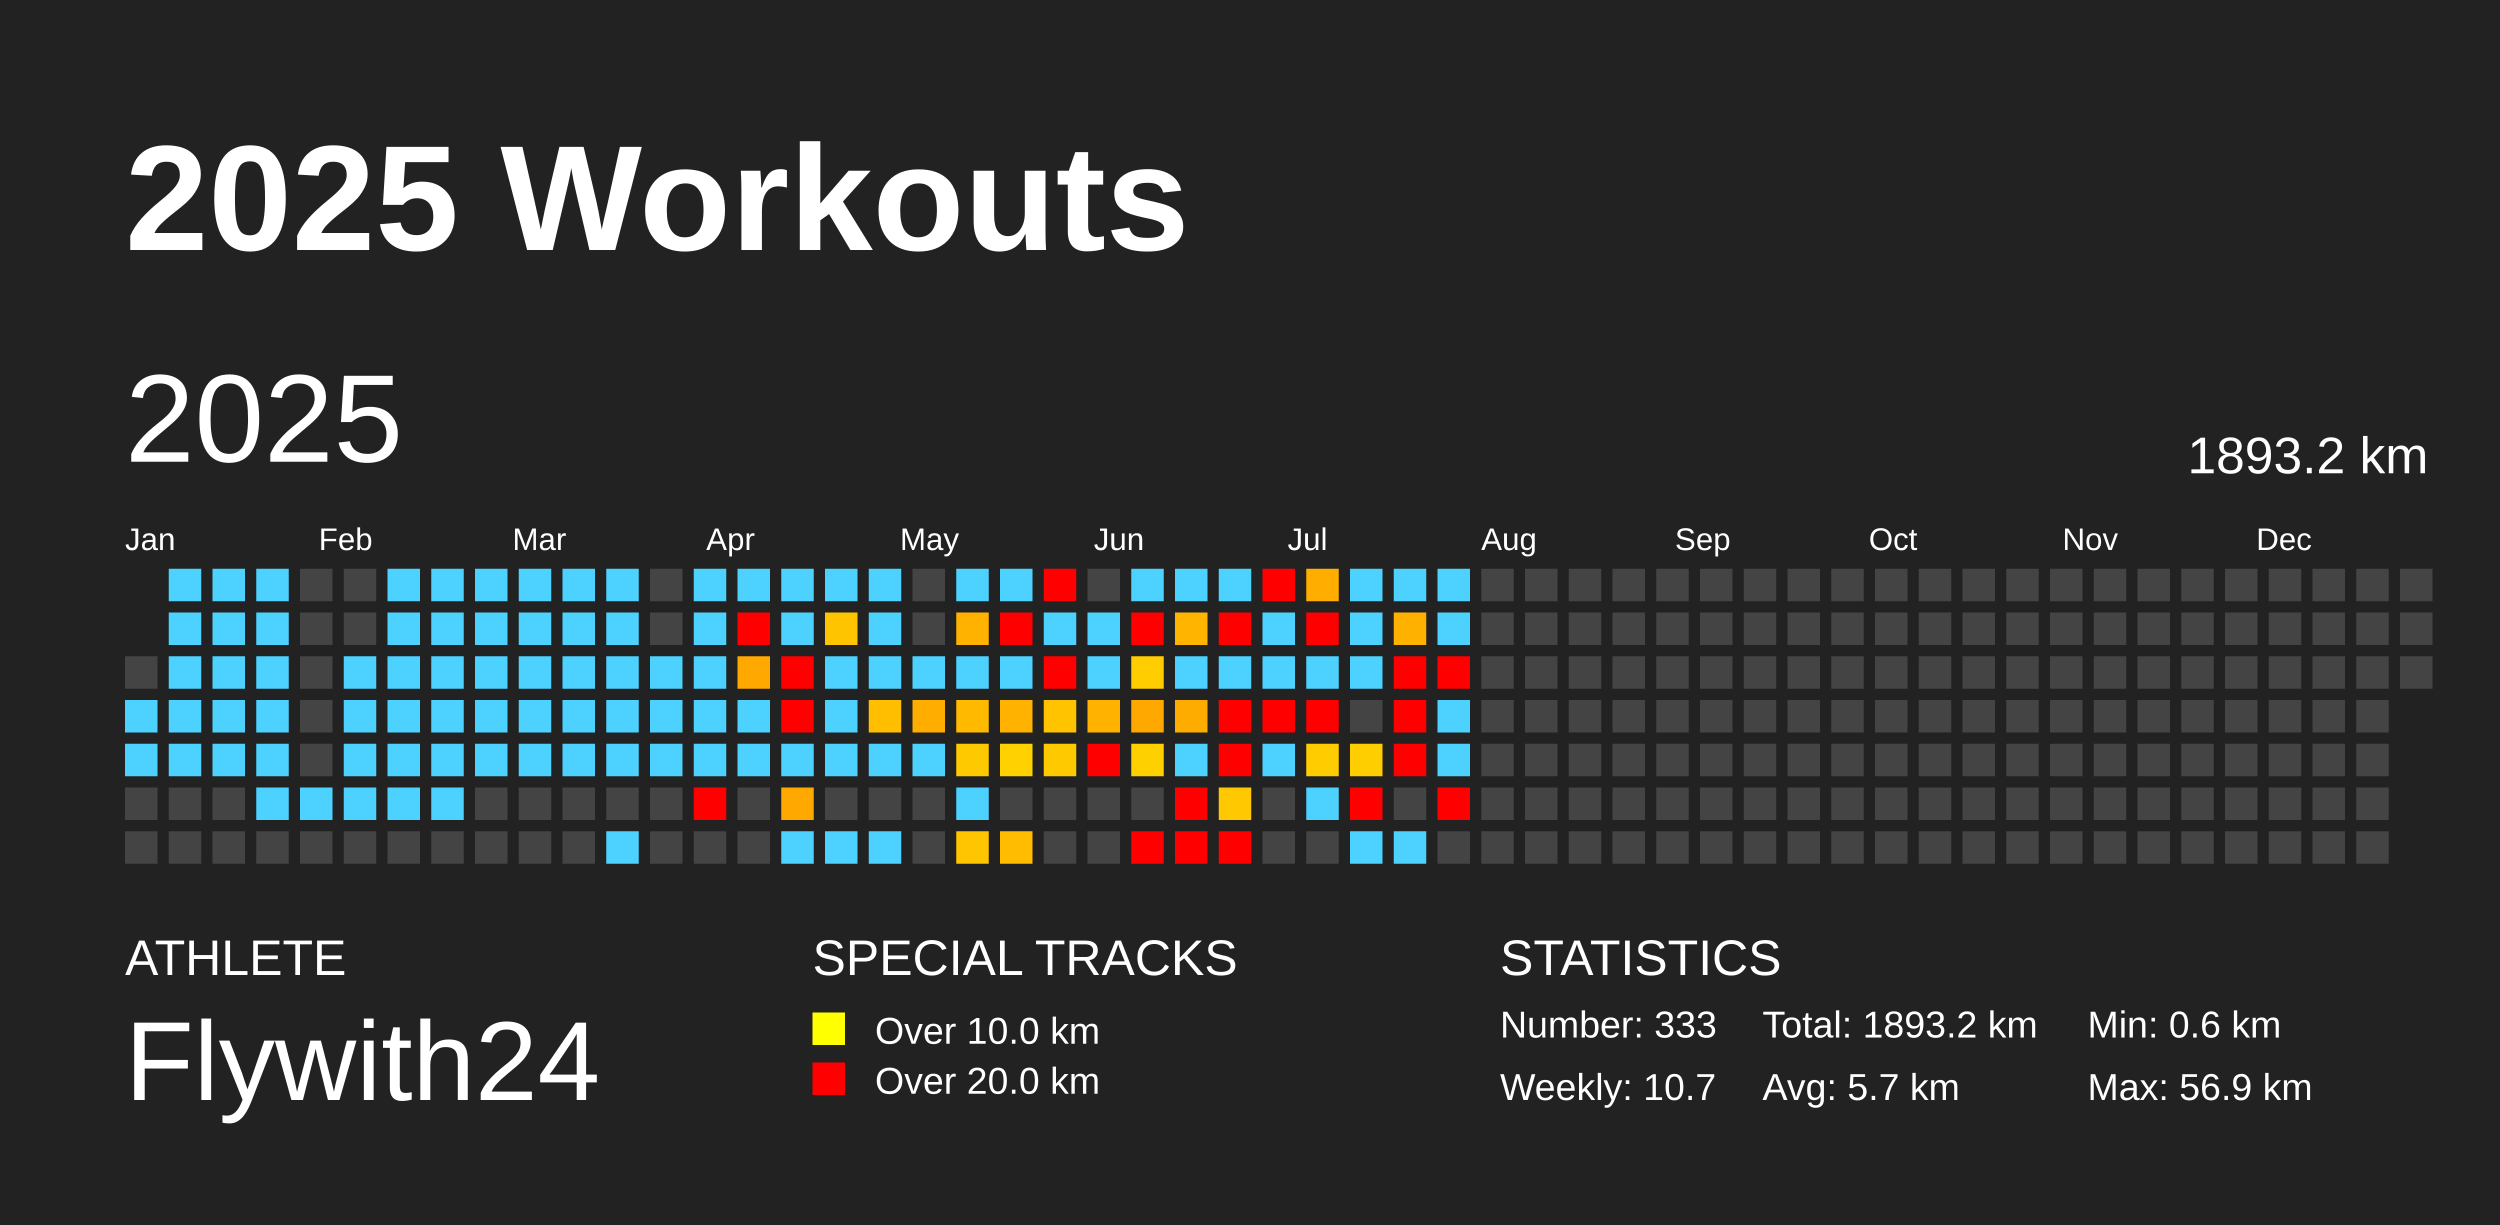
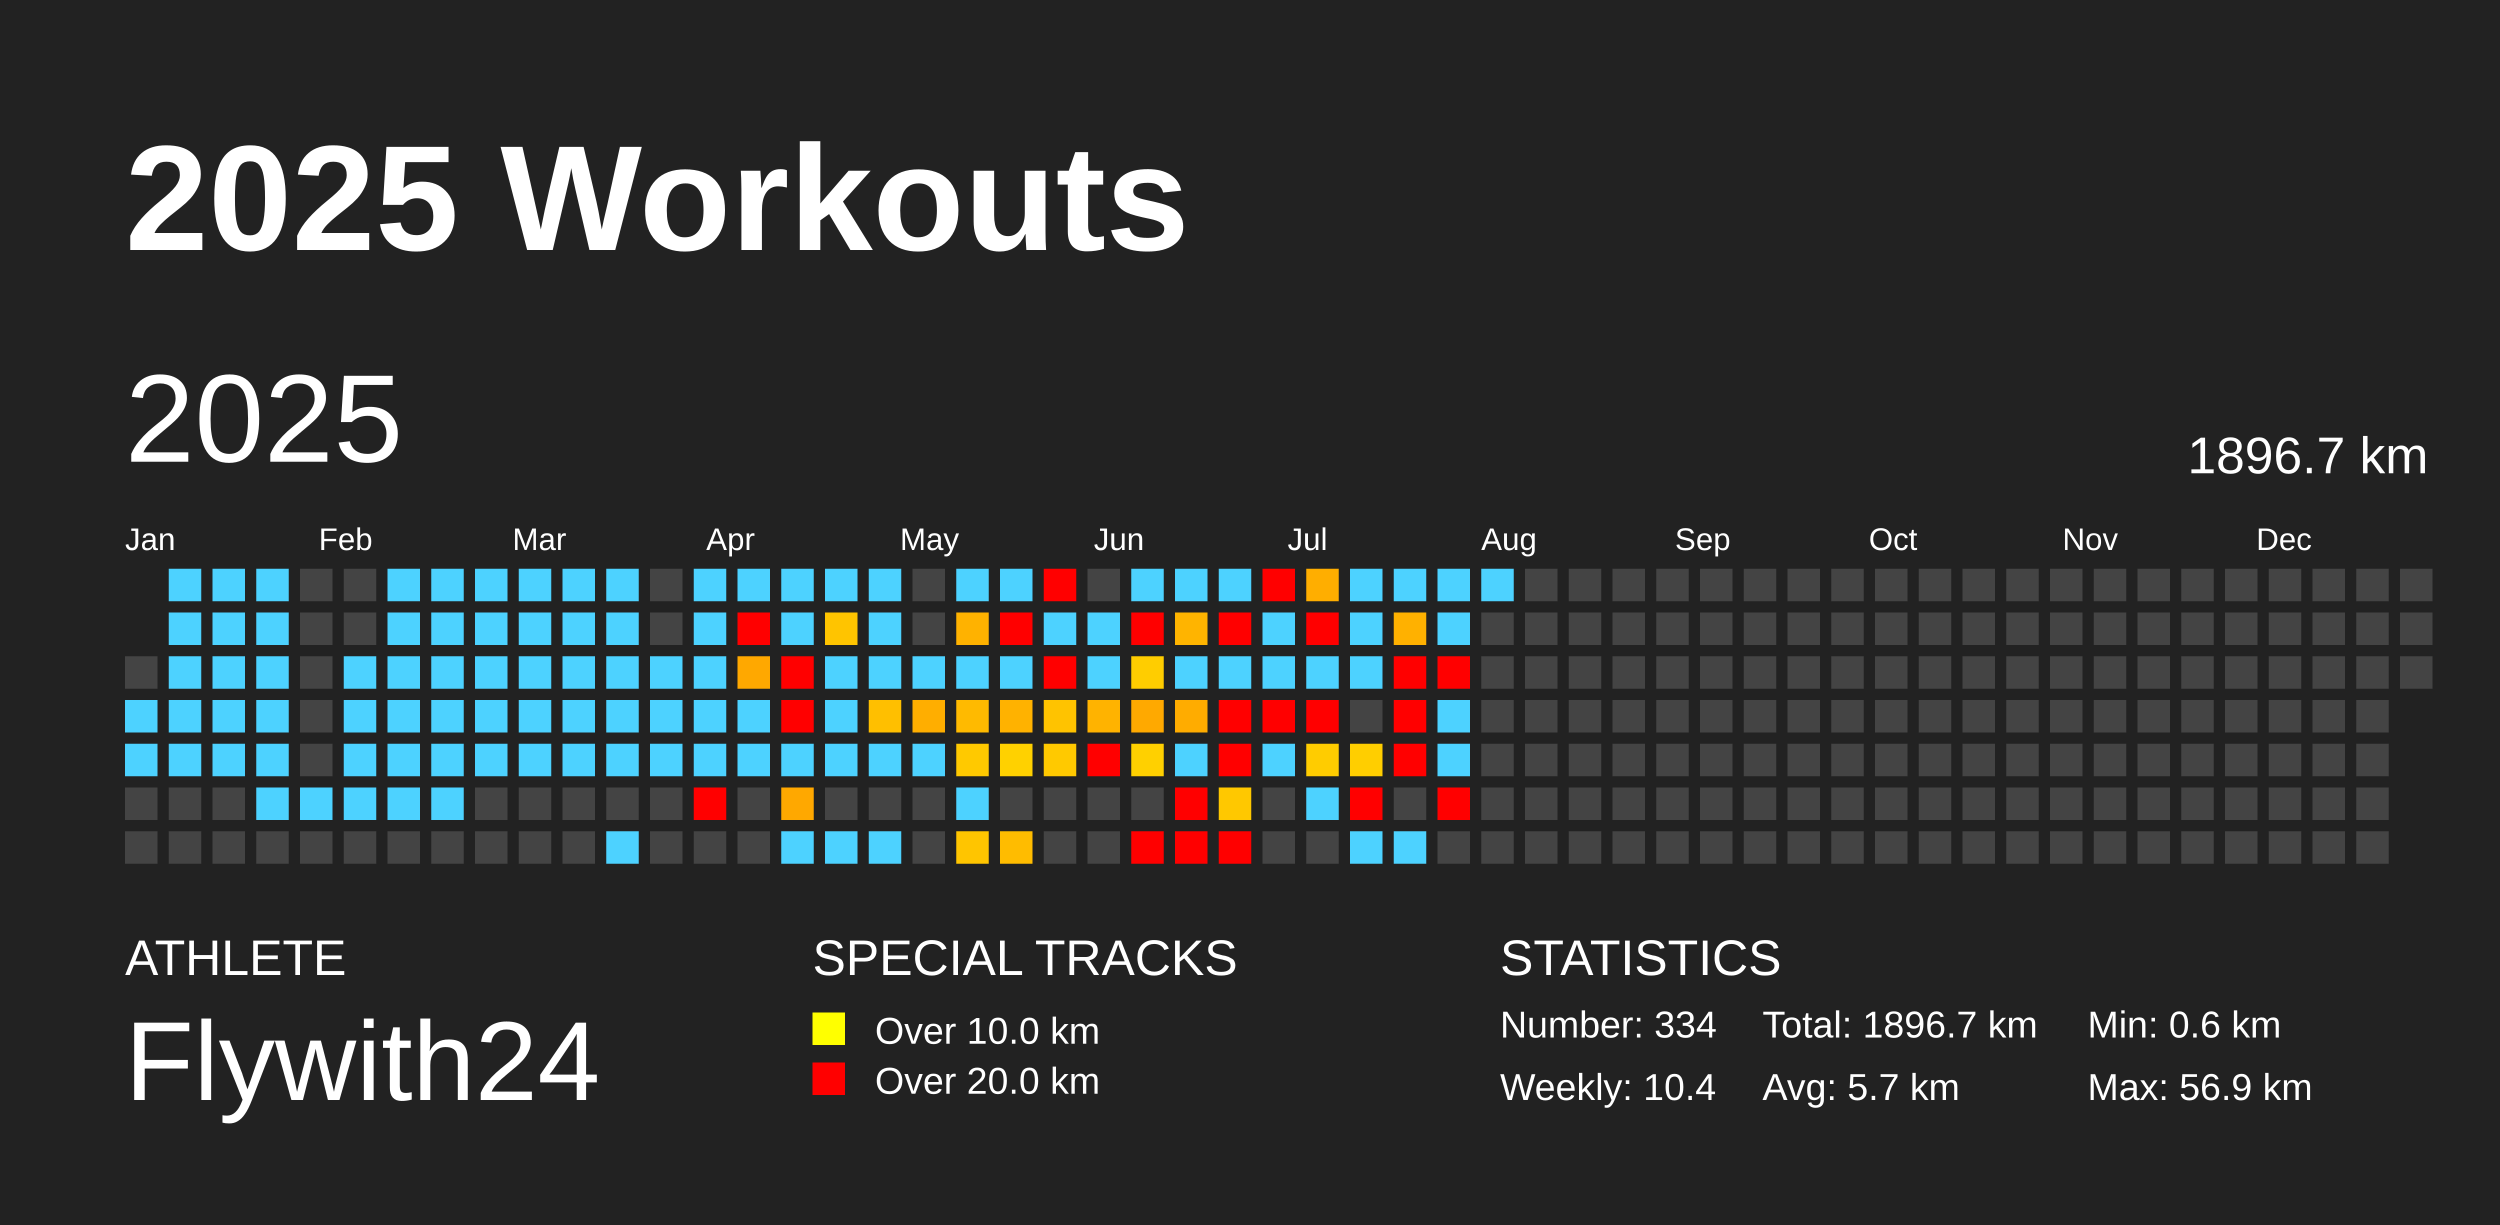
<svg xmlns="http://www.w3.org/2000/svg" baseProfile="full" height="98mm" version="1.1" viewBox="0,0,200,98" width="200mm">
  <defs />
  <rect fill="#222222" height="98" width="200" x="0" y="0" />
  <text fill="#FFFFFF" style="font-size:12px; font-family:Arial; font-weight:bold;" x="10" y="20">2025 Workouts</text>
  <text fill="#FFFFFF" style="font-size:4px; font-family:Arial" x="10" y="78">ATHLETE</text>
  <text fill="#FFFFFF" style="font-size:9px; font-family:Arial" x="10" y="88">Flywith24</text>
  <text fill="#FFFFFF" style="font-size:4px; font-family:Arial" x="65" y="78">SPECIAL TRACKS</text>
  <rect fill="yellow" height="2.6" width="2.6" x="65" y="81" />
  <text fill="#FFFFFF" style="font-size:3px; font-family:Arial" x="70" y="83.5">Over 10.0 km</text>
  <rect fill="red" height="2.6" width="2.6" x="65" y="85" />
  <text fill="#FFFFFF" style="font-size:3px; font-family:Arial" x="70" y="87.5">Over 20.0 km</text>
  <text fill="#FFFFFF" style="font-size:4px; font-family:Arial" x="120" y="78">STATISTICS</text>
-   <text fill="#FFFFFF" style="font-size:3px; font-family:Arial" x="120" y="83">Number: 333</text>
-   <text fill="#FFFFFF" style="font-size:3px; font-family:Arial" x="120" y="88">Weekly: 10.7</text>
-   <text fill="#FFFFFF" style="font-size:3px; font-family:Arial" x="141" y="83">Total: 1893.2 km</text>
+   <text fill="#FFFFFF" style="font-size:3px; font-family:Arial" x="120" y="83">Number: 334</text>
+   <text fill="#FFFFFF" style="font-size:3px; font-family:Arial" x="120" y="88">Weekly: 10.4</text>
+   <text fill="#FFFFFF" style="font-size:3px; font-family:Arial" x="141" y="83">Total: 1896.7 km</text>
  <text fill="#FFFFFF" style="font-size:3px; font-family:Arial" x="141" y="88">Avg: 5.7 km</text>
  <text fill="#FFFFFF" style="font-size:3px; font-family:Arial" x="167" y="83">Min: 0.6 km</text>
  <text fill="#FFFFFF" style="font-size:3px; font-family:Arial" x="167" y="88">Max: 56.9 km</text>
  <text dominant-baseline="hanging" fill="#FFFFFF" style="font-size:10.0px; font-family:Arial;" x="10" y="30">2025</text>
-   <text dominant-baseline="hanging" fill="#FFFFFF" style="font-size:4.125px; font-family:Arial;" x="175" y="35">1893.2 km</text>
+   <text dominant-baseline="hanging" fill="#FFFFFF" style="font-size:4.125px; font-family:Arial;" x="175" y="35">1896.7 km</text>
  <text fill="#FFFFFF" style="font-size:2.5px; font-family:Arial" x="10.0" y="44">Jan</text>
  <text fill="#FFFFFF" style="font-size:2.5px; font-family:Arial" x="25.5" y="44">Feb</text>
  <text fill="#FFFFFF" style="font-size:2.5px; font-family:Arial" x="41.0" y="44">Mar</text>
  <text fill="#FFFFFF" style="font-size:2.5px; font-family:Arial" x="56.5" y="44">Apr</text>
  <text fill="#FFFFFF" style="font-size:2.5px; font-family:Arial" x="72.0" y="44">May</text>
  <text fill="#FFFFFF" style="font-size:2.5px; font-family:Arial" x="87.5" y="44">Jun</text>
  <text fill="#FFFFFF" style="font-size:2.5px; font-family:Arial" x="103.0" y="44">Jul</text>
  <text fill="#FFFFFF" style="font-size:2.5px; font-family:Arial" x="118.5" y="44">Aug</text>
  <text fill="#FFFFFF" style="font-size:2.5px; font-family:Arial" x="134.0" y="44">Sep</text>
  <text fill="#FFFFFF" style="font-size:2.5px; font-family:Arial" x="149.5" y="44">Oct</text>
  <text fill="#FFFFFF" style="font-size:2.5px; font-family:Arial" x="165.0" y="44">Nov</text>
  <text fill="#FFFFFF" style="font-size:2.5px; font-family:Arial" x="180.5" y="44">Dec</text>
  <rect fill="#444444" height="2.6" width="2.6" x="10.0" y="52.5" />
  <rect fill="#4dd2ff" height="2.6" width="2.6" x="10.0" y="56.0" />
  <rect fill="#4dd2ff" height="2.6" width="2.6" x="10.0" y="59.5" />
  <rect fill="#444444" height="2.6" width="2.6" x="10.0" y="63.0" />
  <rect fill="#444444" height="2.6" width="2.6" x="10.0" y="66.5" />
  <rect fill="#4dd2ff" height="2.6" width="2.6" x="13.5" y="45.5" />
  <rect fill="#4dd2ff" height="2.6" width="2.6" x="13.5" y="49.0" />
  <rect fill="#4dd2ff" height="2.6" width="2.6" x="13.5" y="52.5" />
  <rect fill="#4dd2ff" height="2.6" width="2.6" x="13.5" y="56.0" />
  <rect fill="#4dd2ff" height="2.6" width="2.6" x="13.5" y="59.5" />
  <rect fill="#444444" height="2.6" width="2.6" x="13.5" y="63.0" />
  <rect fill="#444444" height="2.6" width="2.6" x="13.5" y="66.5" />
  <rect fill="#4dd2ff" height="2.6" width="2.6" x="17.0" y="45.5" />
  <rect fill="#4dd2ff" height="2.6" width="2.6" x="17.0" y="49.0" />
  <rect fill="#4dd2ff" height="2.6" width="2.6" x="17.0" y="52.5" />
  <rect fill="#4dd2ff" height="2.6" width="2.6" x="17.0" y="56.0" />
  <rect fill="#4dd2ff" height="2.6" width="2.6" x="17.0" y="59.5" />
  <rect fill="#444444" height="2.6" width="2.6" x="17.0" y="63.0" />
  <rect fill="#444444" height="2.6" width="2.6" x="17.0" y="66.5" />
  <rect fill="#4dd2ff" height="2.6" width="2.6" x="20.5" y="45.5" />
  <rect fill="#4dd2ff" height="2.6" width="2.6" x="20.5" y="49.0" />
  <rect fill="#4dd2ff" height="2.6" width="2.6" x="20.5" y="52.5" />
  <rect fill="#4dd2ff" height="2.6" width="2.6" x="20.5" y="56.0" />
  <rect fill="#4dd2ff" height="2.6" width="2.6" x="20.5" y="59.5" />
  <rect fill="#4dd2ff" height="2.6" width="2.6" x="20.5" y="63.0" />
  <rect fill="#444444" height="2.6" width="2.6" x="20.5" y="66.5" />
  <rect fill="#444444" height="2.6" width="2.6" x="24.0" y="45.5" />
  <rect fill="#444444" height="2.6" width="2.6" x="24.0" y="49.0" />
  <rect fill="#444444" height="2.6" width="2.6" x="24.0" y="52.5" />
  <rect fill="#444444" height="2.6" width="2.6" x="24.0" y="56.0" />
  <rect fill="#444444" height="2.6" width="2.6" x="24.0" y="59.5" />
  <rect fill="#4dd2ff" height="2.6" width="2.6" x="24.0" y="63.0" />
  <rect fill="#444444" height="2.6" width="2.6" x="24.0" y="66.5" />
  <rect fill="#444444" height="2.6" width="2.6" x="27.5" y="45.5" />
  <rect fill="#444444" height="2.6" width="2.6" x="27.5" y="49.0" />
  <rect fill="#4dd2ff" height="2.6" width="2.6" x="27.5" y="52.5" />
  <rect fill="#4dd2ff" height="2.6" width="2.6" x="27.5" y="56.0" />
  <rect fill="#4dd2ff" height="2.6" width="2.6" x="27.5" y="59.5" />
  <rect fill="#4dd2ff" height="2.6" width="2.6" x="27.5" y="63.0" />
  <rect fill="#444444" height="2.6" width="2.6" x="27.5" y="66.5" />
  <rect fill="#4dd2ff" height="2.6" width="2.6" x="31.0" y="45.5" />
  <rect fill="#4dd2ff" height="2.6" width="2.6" x="31.0" y="49.0" />
  <rect fill="#4dd2ff" height="2.6" width="2.6" x="31.0" y="52.5" />
  <rect fill="#4dd2ff" height="2.6" width="2.6" x="31.0" y="56.0" />
  <rect fill="#4dd2ff" height="2.6" width="2.6" x="31.0" y="59.5" />
  <rect fill="#4dd2ff" height="2.6" width="2.6" x="31.0" y="63.0" />
  <rect fill="#444444" height="2.6" width="2.6" x="31.0" y="66.5" />
  <rect fill="#4dd2ff" height="2.6" width="2.6" x="34.5" y="45.5" />
  <rect fill="#4dd2ff" height="2.6" width="2.6" x="34.5" y="49.0" />
  <rect fill="#4dd2ff" height="2.6" width="2.6" x="34.5" y="52.5" />
  <rect fill="#4dd2ff" height="2.6" width="2.6" x="34.5" y="56.0" />
  <rect fill="#4dd2ff" height="2.6" width="2.6" x="34.5" y="59.5" />
  <rect fill="#4dd2ff" height="2.6" width="2.6" x="34.5" y="63.0" />
  <rect fill="#444444" height="2.6" width="2.6" x="34.5" y="66.5" />
  <rect fill="#4dd2ff" height="2.6" width="2.6" x="38.0" y="45.5" />
  <rect fill="#4dd2ff" height="2.6" width="2.6" x="38.0" y="49.0" />
  <rect fill="#4dd2ff" height="2.6" width="2.6" x="38.0" y="52.5" />
  <rect fill="#4dd2ff" height="2.6" width="2.6" x="38.0" y="56.0" />
  <rect fill="#4dd2ff" height="2.6" width="2.6" x="38.0" y="59.5" />
  <rect fill="#444444" height="2.6" width="2.6" x="38.0" y="63.0" />
  <rect fill="#444444" height="2.6" width="2.6" x="38.0" y="66.5" />
  <rect fill="#4dd2ff" height="2.6" width="2.6" x="41.5" y="45.5" />
  <rect fill="#4dd2ff" height="2.6" width="2.6" x="41.5" y="49.0" />
  <rect fill="#4dd2ff" height="2.6" width="2.6" x="41.5" y="52.5" />
  <rect fill="#4dd2ff" height="2.6" width="2.6" x="41.5" y="56.0" />
  <rect fill="#4dd2ff" height="2.6" width="2.6" x="41.5" y="59.5" />
  <rect fill="#444444" height="2.6" width="2.6" x="41.5" y="63.0" />
  <rect fill="#444444" height="2.6" width="2.6" x="41.5" y="66.5" />
  <rect fill="#4dd2ff" height="2.6" width="2.6" x="45.0" y="45.5" />
  <rect fill="#4dd2ff" height="2.6" width="2.6" x="45.0" y="49.0" />
  <rect fill="#4dd2ff" height="2.6" width="2.6" x="45.0" y="52.5" />
  <rect fill="#4dd2ff" height="2.6" width="2.6" x="45.0" y="56.0" />
  <rect fill="#4dd2ff" height="2.6" width="2.6" x="45.0" y="59.5" />
  <rect fill="#444444" height="2.6" width="2.6" x="45.0" y="63.0" />
  <rect fill="#444444" height="2.6" width="2.6" x="45.0" y="66.5" />
  <rect fill="#4dd2ff" height="2.6" width="2.6" x="48.5" y="45.5" />
  <rect fill="#4dd2ff" height="2.6" width="2.6" x="48.5" y="49.0" />
  <rect fill="#4dd2ff" height="2.6" width="2.6" x="48.5" y="52.5" />
  <rect fill="#4dd2ff" height="2.6" width="2.6" x="48.5" y="56.0" />
  <rect fill="#4dd2ff" height="2.6" width="2.6" x="48.5" y="59.5" />
  <rect fill="#444444" height="2.6" width="2.6" x="48.5" y="63.0" />
  <rect fill="#4dd2ff" height="2.6" width="2.6" x="48.5" y="66.5" />
  <rect fill="#444444" height="2.6" width="2.6" x="52.0" y="45.5" />
  <rect fill="#444444" height="2.6" width="2.6" x="52.0" y="49.0" />
  <rect fill="#4dd2ff" height="2.6" width="2.6" x="52.0" y="52.5" />
  <rect fill="#4dd2ff" height="2.6" width="2.6" x="52.0" y="56.0" />
  <rect fill="#4dd2ff" height="2.6" width="2.6" x="52.0" y="59.5" />
  <rect fill="#444444" height="2.6" width="2.6" x="52.0" y="63.0" />
  <rect fill="#444444" height="2.6" width="2.6" x="52.0" y="66.5" />
  <rect fill="#4dd2ff" height="2.6" width="2.6" x="55.5" y="45.5" />
  <rect fill="#4dd2ff" height="2.6" width="2.6" x="55.5" y="49.0" />
  <rect fill="#4dd2ff" height="2.6" width="2.6" x="55.5" y="52.5" />
  <rect fill="#4dd2ff" height="2.6" width="2.6" x="55.5" y="56.0" />
  <rect fill="#4dd2ff" height="2.6" width="2.6" x="55.5" y="59.5" />
  <rect fill="red" height="2.6" width="2.6" x="55.5" y="63.0" />
  <rect fill="#444444" height="2.6" width="2.6" x="55.5" y="66.5" />
  <rect fill="#4dd2ff" height="2.6" width="2.6" x="59.0" y="45.5" />
  <rect fill="red" height="2.6" width="2.6" x="59.0" y="49.0" />
  <rect fill="#ffa800" height="2.6" width="2.6" x="59.0" y="52.5" />
  <rect fill="#4dd2ff" height="2.6" width="2.6" x="59.0" y="56.0" />
  <rect fill="#4dd2ff" height="2.6" width="2.6" x="59.0" y="59.5" />
  <rect fill="#444444" height="2.6" width="2.6" x="59.0" y="63.0" />
  <rect fill="#444444" height="2.6" width="2.6" x="59.0" y="66.5" />
  <rect fill="#4dd2ff" height="2.6" width="2.6" x="62.5" y="45.5" />
  <rect fill="#4dd2ff" height="2.6" width="2.6" x="62.5" y="49.0" />
  <rect fill="red" height="2.6" width="2.6" x="62.5" y="52.5" />
  <rect fill="red" height="2.6" width="2.6" x="62.5" y="56.0" />
  <rect fill="#4dd2ff" height="2.6" width="2.6" x="62.5" y="59.5" />
  <rect fill="#ffa800" height="2.6" width="2.6" x="62.5" y="63.0" />
  <rect fill="#4dd2ff" height="2.6" width="2.6" x="62.5" y="66.5" />
  <rect fill="#4dd2ff" height="2.6" width="2.6" x="66.0" y="45.5" />
  <rect fill="#ffc400" height="2.6" width="2.6" x="66.0" y="49.0" />
  <rect fill="#4dd2ff" height="2.6" width="2.6" x="66.0" y="52.5" />
  <rect fill="#4dd2ff" height="2.6" width="2.6" x="66.0" y="56.0" />
  <rect fill="#4dd2ff" height="2.6" width="2.6" x="66.0" y="59.5" />
  <rect fill="#444444" height="2.6" width="2.6" x="66.0" y="63.0" />
  <rect fill="#4dd2ff" height="2.6" width="2.6" x="66.0" y="66.5" />
  <rect fill="#4dd2ff" height="2.6" width="2.6" x="69.5" y="45.5" />
  <rect fill="#4dd2ff" height="2.6" width="2.6" x="69.5" y="49.0" />
  <rect fill="#4dd2ff" height="2.6" width="2.6" x="69.5" y="52.5" />
  <rect fill="#ffbf00" height="2.6" width="2.6" x="69.5" y="56.0" />
  <rect fill="#4dd2ff" height="2.6" width="2.6" x="69.5" y="59.5" />
  <rect fill="#444444" height="2.6" width="2.6" x="69.5" y="63.0" />
  <rect fill="#4dd2ff" height="2.6" width="2.6" x="69.5" y="66.5" />
  <rect fill="#444444" height="2.6" width="2.6" x="73.0" y="45.5" />
  <rect fill="#444444" height="2.6" width="2.6" x="73.0" y="49.0" />
  <rect fill="#4dd2ff" height="2.6" width="2.6" x="73.0" y="52.5" />
  <rect fill="#ffae00" height="2.6" width="2.6" x="73.0" y="56.0" />
  <rect fill="#4dd2ff" height="2.6" width="2.6" x="73.0" y="59.5" />
  <rect fill="#444444" height="2.6" width="2.6" x="73.0" y="63.0" />
  <rect fill="#444444" height="2.6" width="2.6" x="73.0" y="66.5" />
  <rect fill="#4dd2ff" height="2.6" width="2.6" x="76.5" y="45.5" />
  <rect fill="#ffb200" height="2.6" width="2.6" x="76.5" y="49.0" />
  <rect fill="#4dd2ff" height="2.6" width="2.6" x="76.5" y="52.5" />
  <rect fill="#ffba00" height="2.6" width="2.6" x="76.5" y="56.0" />
  <rect fill="#ffc900" height="2.6" width="2.6" x="76.5" y="59.5" />
  <rect fill="#4dd2ff" height="2.6" width="2.6" x="76.5" y="63.0" />
  <rect fill="#ffc500" height="2.6" width="2.6" x="76.5" y="66.5" />
  <rect fill="#4dd2ff" height="2.6" width="2.6" x="80.0" y="45.5" />
  <rect fill="red" height="2.6" width="2.6" x="80.0" y="49.0" />
  <rect fill="#4dd2ff" height="2.6" width="2.6" x="80.0" y="52.5" />
  <rect fill="#ffb200" height="2.6" width="2.6" x="80.0" y="56.0" />
  <rect fill="#ffd100" height="2.6" width="2.6" x="80.0" y="59.5" />
  <rect fill="#444444" height="2.6" width="2.6" x="80.0" y="63.0" />
  <rect fill="#ffbc00" height="2.6" width="2.6" x="80.0" y="66.5" />
  <rect fill="red" height="2.6" width="2.6" x="83.5" y="45.5" />
  <rect fill="#4dd2ff" height="2.6" width="2.6" x="83.5" y="49.0" />
  <rect fill="red" height="2.6" width="2.6" x="83.5" y="52.5" />
  <rect fill="#ffc300" height="2.6" width="2.6" x="83.5" y="56.0" />
  <rect fill="#ffc900" height="2.6" width="2.6" x="83.5" y="59.5" />
  <rect fill="#444444" height="2.6" width="2.6" x="83.5" y="63.0" />
  <rect fill="#444444" height="2.6" width="2.6" x="83.5" y="66.5" />
  <rect fill="#444444" height="2.6" width="2.6" x="87.0" y="45.5" />
  <rect fill="#4dd2ff" height="2.6" width="2.6" x="87.0" y="49.0" />
  <rect fill="#4dd2ff" height="2.6" width="2.6" x="87.0" y="52.5" />
  <rect fill="#ffb300" height="2.6" width="2.6" x="87.0" y="56.0" />
  <rect fill="red" height="2.6" width="2.6" x="87.0" y="59.5" />
  <rect fill="#444444" height="2.6" width="2.6" x="87.0" y="63.0" />
  <rect fill="#444444" height="2.6" width="2.6" x="87.0" y="66.5" />
  <rect fill="#4dd2ff" height="2.6" width="2.6" x="90.5" y="45.5" />
  <rect fill="red" height="2.6" width="2.6" x="90.5" y="49.0" />
  <rect fill="#ffcd00" height="2.6" width="2.6" x="90.5" y="52.5" />
  <rect fill="#ffa900" height="2.6" width="2.6" x="90.5" y="56.0" />
  <rect fill="#ffd000" height="2.6" width="2.6" x="90.5" y="59.5" />
  <rect fill="#444444" height="2.6" width="2.6" x="90.5" y="63.0" />
  <rect fill="red" height="2.6" width="2.6" x="90.5" y="66.5" />
  <rect fill="#4dd2ff" height="2.6" width="2.6" x="94.0" y="45.5" />
  <rect fill="#ffb400" height="2.6" width="2.6" x="94.0" y="49.0" />
  <rect fill="#4dd2ff" height="2.6" width="2.6" x="94.0" y="52.5" />
  <rect fill="#ffac00" height="2.6" width="2.6" x="94.0" y="56.0" />
  <rect fill="#4dd2ff" height="2.6" width="2.6" x="94.0" y="59.5" />
  <rect fill="red" height="2.6" width="2.6" x="94.0" y="63.0" />
  <rect fill="red" height="2.6" width="2.6" x="94.0" y="66.5" />
  <rect fill="#4dd2ff" height="2.6" width="2.6" x="97.5" y="45.5" />
  <rect fill="red" height="2.6" width="2.6" x="97.5" y="49.0" />
  <rect fill="#4dd2ff" height="2.6" width="2.6" x="97.5" y="52.5" />
  <rect fill="red" height="2.6" width="2.6" x="97.5" y="56.0" />
  <rect fill="red" height="2.6" width="2.6" x="97.5" y="59.5" />
  <rect fill="#ffc800" height="2.6" width="2.6" x="97.5" y="63.0" />
  <rect fill="red" height="2.6" width="2.6" x="97.5" y="66.5" />
  <rect fill="red" height="2.6" width="2.6" x="101.0" y="45.5" />
  <rect fill="#4dd2ff" height="2.6" width="2.6" x="101.0" y="49.0" />
  <rect fill="#4dd2ff" height="2.6" width="2.6" x="101.0" y="52.5" />
  <rect fill="red" height="2.6" width="2.6" x="101.0" y="56.0" />
  <rect fill="#4dd2ff" height="2.6" width="2.6" x="101.0" y="59.5" />
  <rect fill="#444444" height="2.6" width="2.6" x="101.0" y="63.0" />
  <rect fill="#444444" height="2.6" width="2.6" x="101.0" y="66.5" />
  <rect fill="#ffae00" height="2.6" width="2.6" x="104.5" y="45.5" />
  <rect fill="red" height="2.6" width="2.6" x="104.5" y="49.0" />
  <rect fill="#4dd2ff" height="2.6" width="2.6" x="104.5" y="52.5" />
  <rect fill="red" height="2.6" width="2.6" x="104.5" y="56.0" />
  <rect fill="#ffcc00" height="2.6" width="2.6" x="104.5" y="59.5" />
  <rect fill="#4dd2ff" height="2.6" width="2.6" x="104.5" y="63.0" />
  <rect fill="#444444" height="2.6" width="2.6" x="104.5" y="66.5" />
  <rect fill="#4dd2ff" height="2.6" width="2.6" x="108.0" y="45.5" />
  <rect fill="#4dd2ff" height="2.6" width="2.6" x="108.0" y="49.0" />
  <rect fill="#4dd2ff" height="2.6" width="2.6" x="108.0" y="52.5" />
  <rect fill="#444444" height="2.6" width="2.6" x="108.0" y="56.0" />
  <rect fill="#ffce00" height="2.6" width="2.6" x="108.0" y="59.5" />
  <rect fill="red" height="2.6" width="2.6" x="108.0" y="63.0" />
  <rect fill="#4dd2ff" height="2.6" width="2.6" x="108.0" y="66.5" />
  <rect fill="#4dd2ff" height="2.6" width="2.6" x="111.5" y="45.5" />
  <rect fill="#ffb100" height="2.6" width="2.6" x="111.5" y="49.0" />
  <rect fill="red" height="2.6" width="2.6" x="111.5" y="52.5" />
  <rect fill="red" height="2.6" width="2.6" x="111.5" y="56.0" />
  <rect fill="red" height="2.6" width="2.6" x="111.5" y="59.5" />
  <rect fill="#444444" height="2.6" width="2.6" x="111.5" y="63.0" />
  <rect fill="#4dd2ff" height="2.6" width="2.6" x="111.5" y="66.5" />
  <rect fill="#4dd2ff" height="2.6" width="2.6" x="115.0" y="45.5" />
  <rect fill="#4dd2ff" height="2.6" width="2.6" x="115.0" y="49.0" />
  <rect fill="red" height="2.6" width="2.6" x="115.0" y="52.5" />
  <rect fill="#4dd2ff" height="2.6" width="2.6" x="115.0" y="56.0" />
  <rect fill="#4dd2ff" height="2.6" width="2.6" x="115.0" y="59.5" />
  <rect fill="red" height="2.6" width="2.6" x="115.0" y="63.0" />
  <rect fill="#444444" height="2.6" width="2.6" x="115.0" y="66.5" />
-   <rect fill="#444444" height="2.6" width="2.6" x="118.5" y="45.5" />
+   <rect fill="#4dd2ff" height="2.6" width="2.6" x="118.5" y="45.5" />
  <rect fill="#444444" height="2.6" width="2.6" x="118.5" y="49.0" />
  <rect fill="#444444" height="2.6" width="2.6" x="118.5" y="52.5" />
  <rect fill="#444444" height="2.6" width="2.6" x="118.5" y="56.0" />
  <rect fill="#444444" height="2.6" width="2.6" x="118.5" y="59.5" />
  <rect fill="#444444" height="2.6" width="2.6" x="118.5" y="63.0" />
  <rect fill="#444444" height="2.6" width="2.6" x="118.5" y="66.5" />
  <rect fill="#444444" height="2.6" width="2.6" x="122.0" y="45.5" />
  <rect fill="#444444" height="2.6" width="2.6" x="122.0" y="49.0" />
  <rect fill="#444444" height="2.6" width="2.6" x="122.0" y="52.5" />
  <rect fill="#444444" height="2.6" width="2.6" x="122.0" y="56.0" />
  <rect fill="#444444" height="2.6" width="2.6" x="122.0" y="59.5" />
  <rect fill="#444444" height="2.6" width="2.6" x="122.0" y="63.0" />
  <rect fill="#444444" height="2.6" width="2.6" x="122.0" y="66.5" />
  <rect fill="#444444" height="2.6" width="2.6" x="125.5" y="45.5" />
  <rect fill="#444444" height="2.6" width="2.6" x="125.5" y="49.0" />
  <rect fill="#444444" height="2.6" width="2.6" x="125.5" y="52.5" />
  <rect fill="#444444" height="2.6" width="2.6" x="125.5" y="56.0" />
  <rect fill="#444444" height="2.6" width="2.6" x="125.5" y="59.5" />
  <rect fill="#444444" height="2.6" width="2.6" x="125.5" y="63.0" />
  <rect fill="#444444" height="2.6" width="2.6" x="125.5" y="66.5" />
  <rect fill="#444444" height="2.6" width="2.6" x="129.0" y="45.5" />
  <rect fill="#444444" height="2.6" width="2.6" x="129.0" y="49.0" />
  <rect fill="#444444" height="2.6" width="2.6" x="129.0" y="52.5" />
  <rect fill="#444444" height="2.6" width="2.6" x="129.0" y="56.0" />
  <rect fill="#444444" height="2.6" width="2.6" x="129.0" y="59.5" />
  <rect fill="#444444" height="2.6" width="2.6" x="129.0" y="63.0" />
  <rect fill="#444444" height="2.6" width="2.6" x="129.0" y="66.5" />
  <rect fill="#444444" height="2.6" width="2.6" x="132.5" y="45.5" />
  <rect fill="#444444" height="2.6" width="2.6" x="132.5" y="49.0" />
  <rect fill="#444444" height="2.6" width="2.6" x="132.5" y="52.5" />
  <rect fill="#444444" height="2.6" width="2.6" x="132.5" y="56.0" />
  <rect fill="#444444" height="2.6" width="2.6" x="132.5" y="59.5" />
  <rect fill="#444444" height="2.6" width="2.6" x="132.5" y="63.0" />
  <rect fill="#444444" height="2.6" width="2.6" x="132.5" y="66.5" />
  <rect fill="#444444" height="2.6" width="2.6" x="136.0" y="45.5" />
  <rect fill="#444444" height="2.6" width="2.6" x="136.0" y="49.0" />
  <rect fill="#444444" height="2.6" width="2.6" x="136.0" y="52.5" />
  <rect fill="#444444" height="2.6" width="2.6" x="136.0" y="56.0" />
  <rect fill="#444444" height="2.6" width="2.6" x="136.0" y="59.5" />
  <rect fill="#444444" height="2.6" width="2.6" x="136.0" y="63.0" />
  <rect fill="#444444" height="2.6" width="2.6" x="136.0" y="66.5" />
  <rect fill="#444444" height="2.6" width="2.6" x="139.5" y="45.5" />
  <rect fill="#444444" height="2.6" width="2.6" x="139.5" y="49.0" />
  <rect fill="#444444" height="2.6" width="2.6" x="139.5" y="52.5" />
  <rect fill="#444444" height="2.6" width="2.6" x="139.5" y="56.0" />
  <rect fill="#444444" height="2.6" width="2.6" x="139.5" y="59.5" />
  <rect fill="#444444" height="2.6" width="2.6" x="139.5" y="63.0" />
  <rect fill="#444444" height="2.6" width="2.6" x="139.5" y="66.5" />
  <rect fill="#444444" height="2.6" width="2.6" x="143.0" y="45.5" />
  <rect fill="#444444" height="2.6" width="2.6" x="143.0" y="49.0" />
  <rect fill="#444444" height="2.6" width="2.6" x="143.0" y="52.5" />
  <rect fill="#444444" height="2.6" width="2.6" x="143.0" y="56.0" />
  <rect fill="#444444" height="2.6" width="2.6" x="143.0" y="59.5" />
  <rect fill="#444444" height="2.6" width="2.6" x="143.0" y="63.0" />
  <rect fill="#444444" height="2.6" width="2.6" x="143.0" y="66.5" />
  <rect fill="#444444" height="2.6" width="2.6" x="146.5" y="45.5" />
  <rect fill="#444444" height="2.6" width="2.6" x="146.5" y="49.0" />
  <rect fill="#444444" height="2.6" width="2.6" x="146.5" y="52.5" />
  <rect fill="#444444" height="2.6" width="2.6" x="146.5" y="56.0" />
  <rect fill="#444444" height="2.6" width="2.6" x="146.5" y="59.5" />
  <rect fill="#444444" height="2.6" width="2.6" x="146.5" y="63.0" />
  <rect fill="#444444" height="2.6" width="2.6" x="146.5" y="66.5" />
  <rect fill="#444444" height="2.6" width="2.6" x="150.0" y="45.5" />
  <rect fill="#444444" height="2.6" width="2.6" x="150.0" y="49.0" />
  <rect fill="#444444" height="2.6" width="2.6" x="150.0" y="52.5" />
  <rect fill="#444444" height="2.6" width="2.6" x="150.0" y="56.0" />
  <rect fill="#444444" height="2.6" width="2.6" x="150.0" y="59.5" />
  <rect fill="#444444" height="2.6" width="2.6" x="150.0" y="63.0" />
  <rect fill="#444444" height="2.6" width="2.6" x="150.0" y="66.5" />
  <rect fill="#444444" height="2.6" width="2.6" x="153.5" y="45.5" />
  <rect fill="#444444" height="2.6" width="2.6" x="153.5" y="49.0" />
  <rect fill="#444444" height="2.6" width="2.6" x="153.5" y="52.5" />
  <rect fill="#444444" height="2.6" width="2.6" x="153.5" y="56.0" />
  <rect fill="#444444" height="2.6" width="2.6" x="153.5" y="59.5" />
  <rect fill="#444444" height="2.6" width="2.6" x="153.5" y="63.0" />
  <rect fill="#444444" height="2.6" width="2.6" x="153.5" y="66.5" />
  <rect fill="#444444" height="2.6" width="2.6" x="157.0" y="45.5" />
  <rect fill="#444444" height="2.6" width="2.6" x="157.0" y="49.0" />
  <rect fill="#444444" height="2.6" width="2.6" x="157.0" y="52.5" />
  <rect fill="#444444" height="2.6" width="2.6" x="157.0" y="56.0" />
  <rect fill="#444444" height="2.6" width="2.6" x="157.0" y="59.5" />
  <rect fill="#444444" height="2.6" width="2.6" x="157.0" y="63.0" />
  <rect fill="#444444" height="2.6" width="2.6" x="157.0" y="66.5" />
  <rect fill="#444444" height="2.6" width="2.6" x="160.5" y="45.5" />
  <rect fill="#444444" height="2.6" width="2.6" x="160.5" y="49.0" />
  <rect fill="#444444" height="2.6" width="2.6" x="160.5" y="52.5" />
  <rect fill="#444444" height="2.6" width="2.6" x="160.5" y="56.0" />
  <rect fill="#444444" height="2.6" width="2.6" x="160.5" y="59.5" />
  <rect fill="#444444" height="2.6" width="2.6" x="160.5" y="63.0" />
  <rect fill="#444444" height="2.6" width="2.6" x="160.5" y="66.5" />
  <rect fill="#444444" height="2.6" width="2.6" x="164.0" y="45.5" />
  <rect fill="#444444" height="2.6" width="2.6" x="164.0" y="49.0" />
  <rect fill="#444444" height="2.6" width="2.6" x="164.0" y="52.5" />
  <rect fill="#444444" height="2.6" width="2.6" x="164.0" y="56.0" />
  <rect fill="#444444" height="2.6" width="2.6" x="164.0" y="59.5" />
  <rect fill="#444444" height="2.6" width="2.6" x="164.0" y="63.0" />
  <rect fill="#444444" height="2.6" width="2.6" x="164.0" y="66.5" />
  <rect fill="#444444" height="2.6" width="2.6" x="167.5" y="45.5" />
  <rect fill="#444444" height="2.6" width="2.6" x="167.5" y="49.0" />
  <rect fill="#444444" height="2.6" width="2.6" x="167.5" y="52.5" />
  <rect fill="#444444" height="2.6" width="2.6" x="167.5" y="56.0" />
  <rect fill="#444444" height="2.6" width="2.6" x="167.5" y="59.5" />
  <rect fill="#444444" height="2.6" width="2.6" x="167.5" y="63.0" />
  <rect fill="#444444" height="2.6" width="2.6" x="167.5" y="66.5" />
  <rect fill="#444444" height="2.6" width="2.6" x="171.0" y="45.5" />
  <rect fill="#444444" height="2.6" width="2.6" x="171.0" y="49.0" />
  <rect fill="#444444" height="2.6" width="2.6" x="171.0" y="52.5" />
  <rect fill="#444444" height="2.6" width="2.6" x="171.0" y="56.0" />
  <rect fill="#444444" height="2.6" width="2.6" x="171.0" y="59.5" />
  <rect fill="#444444" height="2.6" width="2.6" x="171.0" y="63.0" />
  <rect fill="#444444" height="2.6" width="2.6" x="171.0" y="66.5" />
  <rect fill="#444444" height="2.6" width="2.6" x="174.5" y="45.5" />
  <rect fill="#444444" height="2.6" width="2.6" x="174.5" y="49.0" />
  <rect fill="#444444" height="2.6" width="2.6" x="174.5" y="52.5" />
  <rect fill="#444444" height="2.6" width="2.6" x="174.5" y="56.0" />
  <rect fill="#444444" height="2.6" width="2.6" x="174.5" y="59.5" />
  <rect fill="#444444" height="2.6" width="2.6" x="174.5" y="63.0" />
  <rect fill="#444444" height="2.6" width="2.6" x="174.5" y="66.5" />
  <rect fill="#444444" height="2.6" width="2.6" x="178.0" y="45.5" />
  <rect fill="#444444" height="2.6" width="2.6" x="178.0" y="49.0" />
  <rect fill="#444444" height="2.6" width="2.6" x="178.0" y="52.5" />
  <rect fill="#444444" height="2.6" width="2.6" x="178.0" y="56.0" />
  <rect fill="#444444" height="2.6" width="2.6" x="178.0" y="59.5" />
  <rect fill="#444444" height="2.6" width="2.6" x="178.0" y="63.0" />
  <rect fill="#444444" height="2.6" width="2.6" x="178.0" y="66.5" />
  <rect fill="#444444" height="2.6" width="2.6" x="181.5" y="45.5" />
  <rect fill="#444444" height="2.6" width="2.6" x="181.5" y="49.0" />
  <rect fill="#444444" height="2.6" width="2.6" x="181.5" y="52.5" />
  <rect fill="#444444" height="2.6" width="2.6" x="181.5" y="56.0" />
  <rect fill="#444444" height="2.6" width="2.6" x="181.5" y="59.5" />
  <rect fill="#444444" height="2.6" width="2.6" x="181.5" y="63.0" />
  <rect fill="#444444" height="2.6" width="2.6" x="181.5" y="66.5" />
  <rect fill="#444444" height="2.6" width="2.6" x="185.0" y="45.5" />
  <rect fill="#444444" height="2.6" width="2.6" x="185.0" y="49.0" />
  <rect fill="#444444" height="2.6" width="2.6" x="185.0" y="52.5" />
  <rect fill="#444444" height="2.6" width="2.6" x="185.0" y="56.0" />
  <rect fill="#444444" height="2.6" width="2.6" x="185.0" y="59.5" />
  <rect fill="#444444" height="2.6" width="2.6" x="185.0" y="63.0" />
  <rect fill="#444444" height="2.6" width="2.6" x="185.0" y="66.5" />
  <rect fill="#444444" height="2.6" width="2.6" x="188.5" y="45.5" />
  <rect fill="#444444" height="2.6" width="2.6" x="188.5" y="49.0" />
  <rect fill="#444444" height="2.6" width="2.6" x="188.5" y="52.5" />
  <rect fill="#444444" height="2.6" width="2.6" x="188.5" y="56.0" />
  <rect fill="#444444" height="2.6" width="2.6" x="188.5" y="59.5" />
  <rect fill="#444444" height="2.6" width="2.6" x="188.5" y="63.0" />
  <rect fill="#444444" height="2.6" width="2.6" x="188.5" y="66.5" />
  <rect fill="#444444" height="2.6" width="2.6" x="192.0" y="45.5" />
  <rect fill="#444444" height="2.6" width="2.6" x="192.0" y="49.0" />
  <rect fill="#444444" height="2.6" width="2.6" x="192.0" y="52.5" />
</svg>
